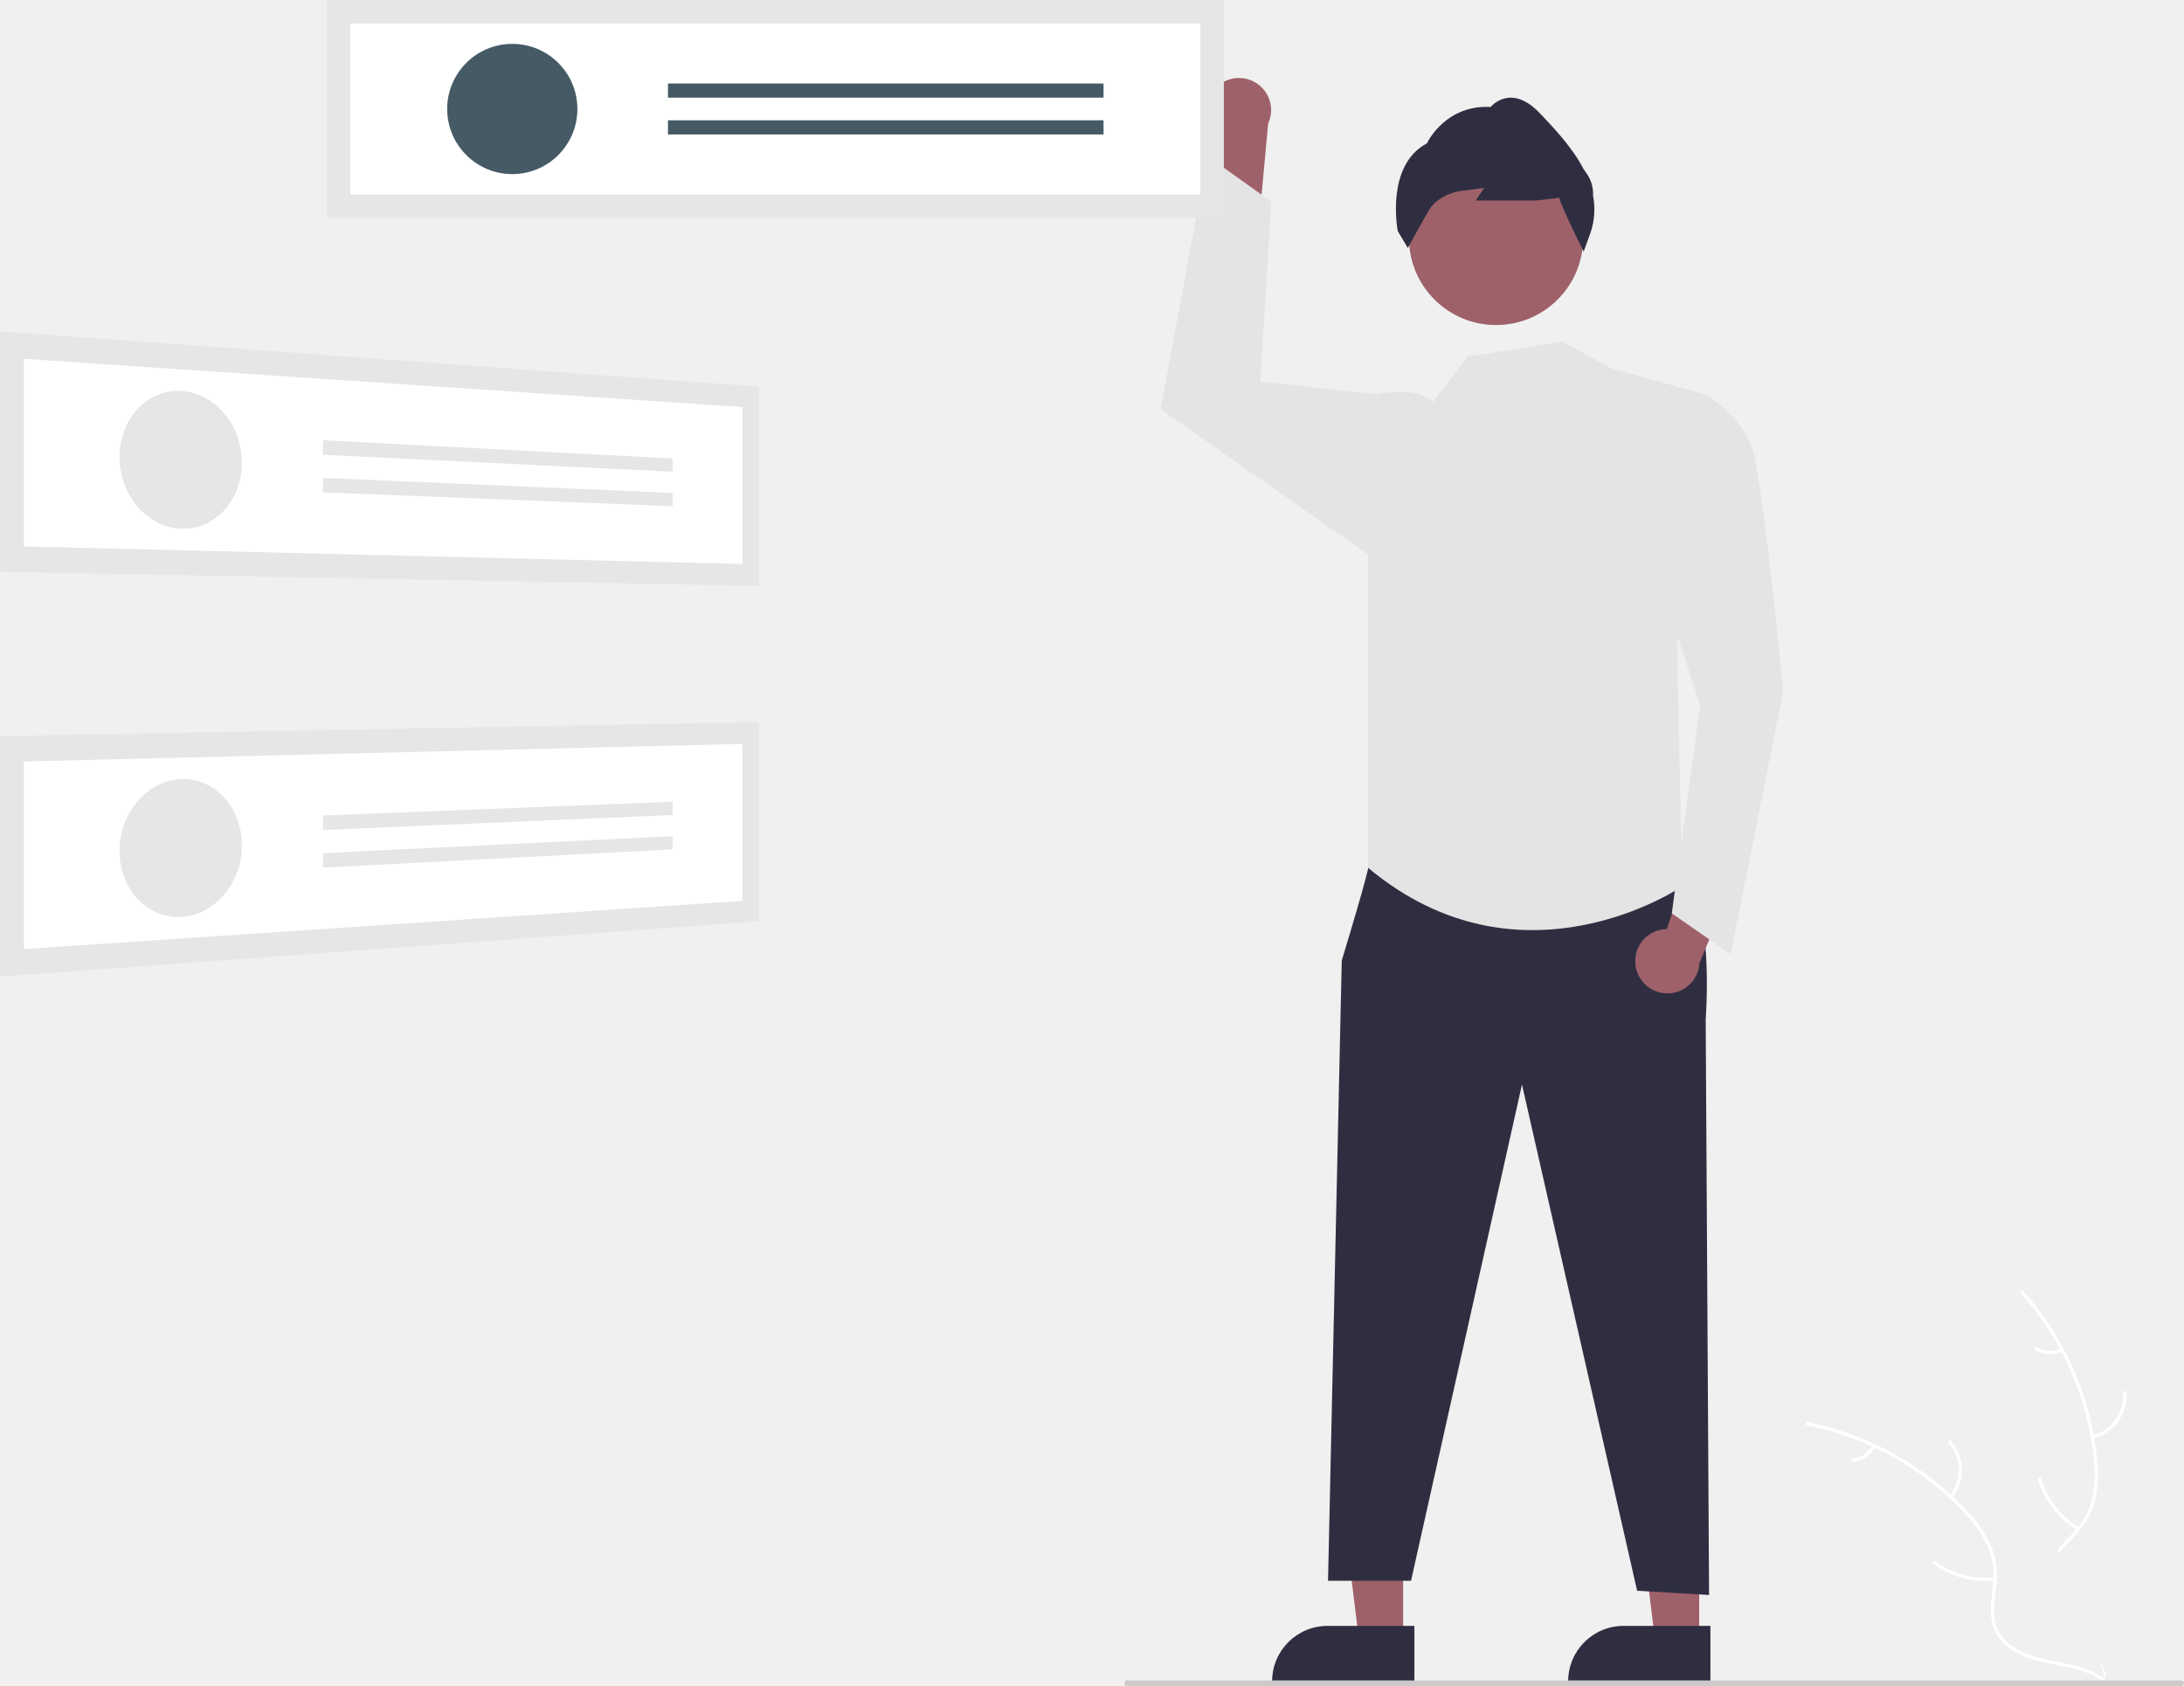
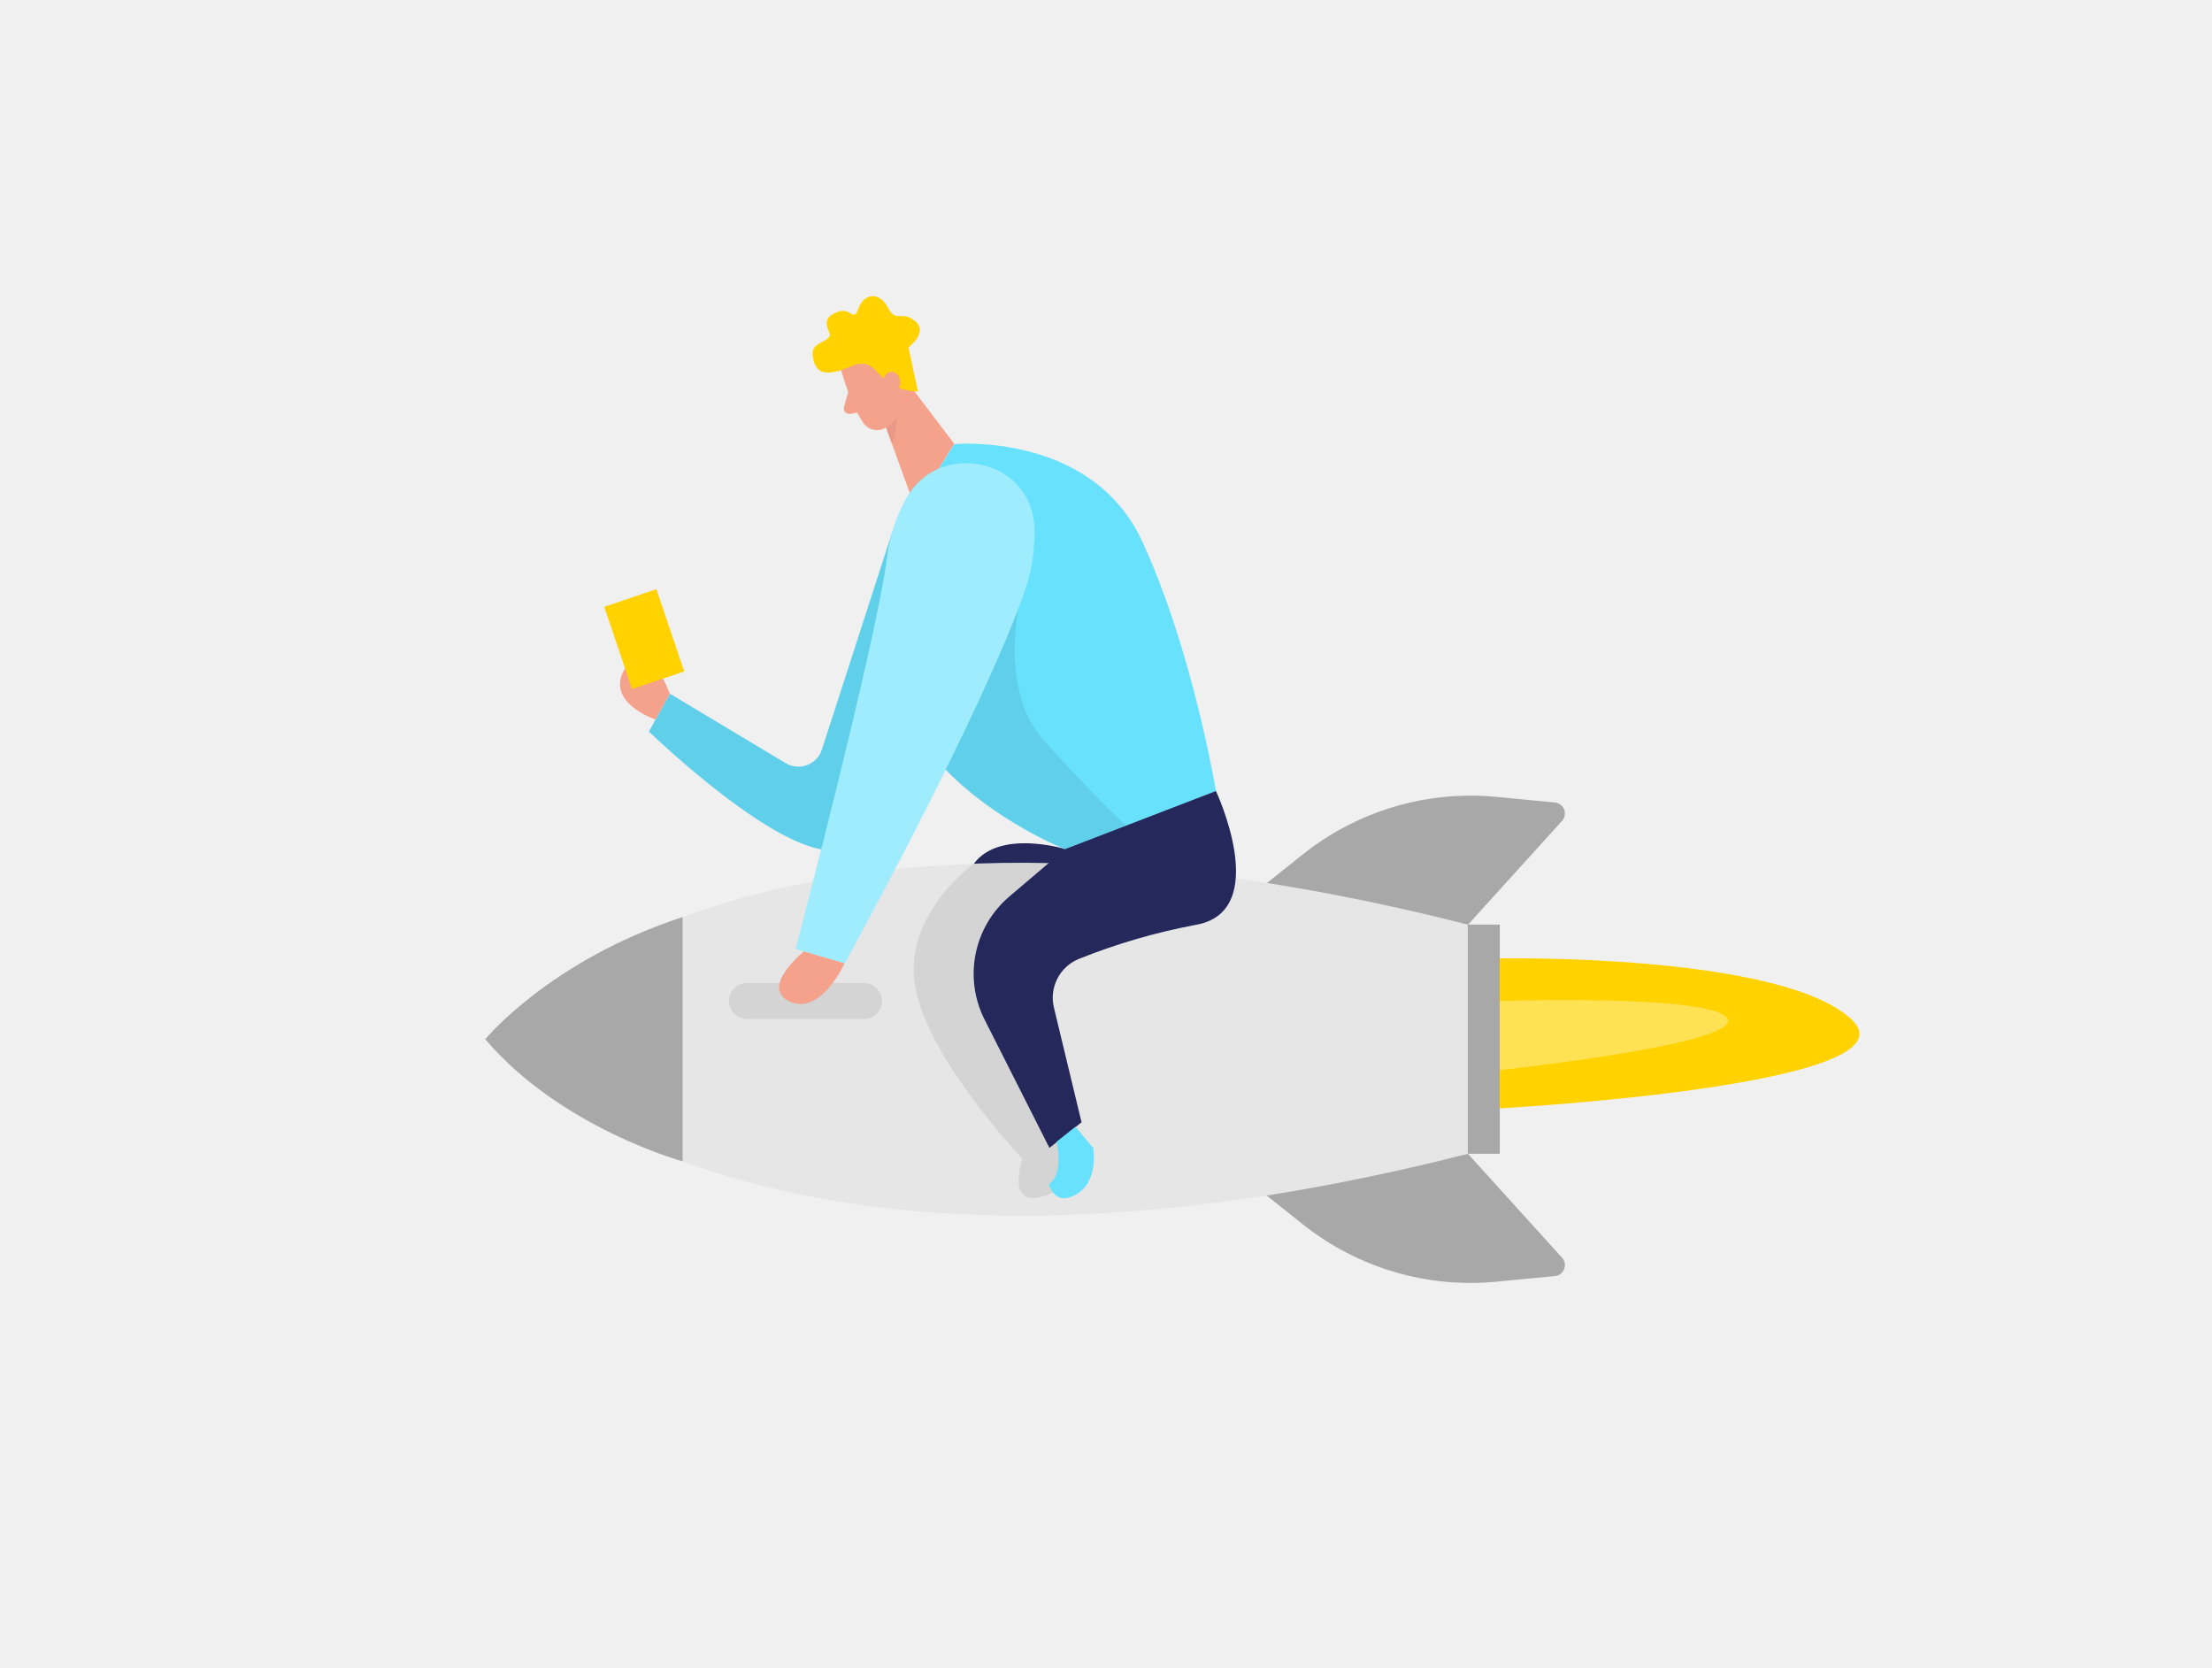
- <svg xmlns="http://www.w3.org/2000/svg" data-name="Layer 1" width="789.382" height="609.376" viewBox="0 0 789.382 609.376">
-   <path d="M981.309,673.983c-3.318-26.678-19.851-52.964-45.294-61.646a123.863,123.863,0,0,1-.006,85.04c-3.91,10.575-9.359,21.93-5.682,32.589,2.288,6.632,7.886,11.706,14.142,14.879,6.257,3.173,13.202,4.685,20.059,6.167l1.35,1.116C976.763,727.547,984.626,700.661,981.309,673.983Z" transform="translate(-205.3091 -145.312)" fill="#f0f0f0" />
-   <path d="M935.762,612.842a105.87,105.87,0,0,1,26.319,59.583,45.591,45.591,0,0,1-.519,14.275,26.149,26.149,0,0,1-6.503,12.128c-2.931,3.221-6.303,6.175-8.4,10.052a16.011,16.011,0,0,0-.782,13.071c1.852,5.311,5.501,9.64,9.218,13.749,4.126,4.563,8.484,9.236,10.238,15.285.213.733,1.337.36,1.125-.371C963.406,740.091,953.19,734.113,948.318,724.635c-2.273-4.423-3.228-9.558-1.096-14.227,1.864-4.083,5.338-7.133,8.334-10.368a27.902,27.902,0,0,0,6.801-11.622,42.148,42.148,0,0,0,1.066-14.203,102.713,102.713,0,0,0-7.502-31.213,107.747,107.747,0,0,0-19.374-31.048c-.507-.567-1.287.325-.784.889Z" transform="translate(-205.3091 -145.312)" fill="#fff" />
-   <path d="M961.762,665.255a15.884,15.884,0,0,0,12.091-16.639c-.06-.76-1.244-.702-1.184.059A14.708,14.708,0,0,1,961.391,664.13c-.742.176-.366,1.3.371,1.125Z" transform="translate(-205.3091 -145.312)" fill="#fff" />
-   <path d="M956.76,697.392a30.615,30.615,0,0,1-13.671-17.632c-.215-.732-1.34-.36-1.125.371A31.844,31.844,0,0,0,956.227,698.45c.657.39,1.186-.671.533-1.058Z" transform="translate(-205.3091 -145.312)" fill="#fff" />
-   <path d="M950.181,632.746a8.991,8.991,0,0,1-8.52-.433c-.652-.398-1.18.663-.533,1.058a10.075,10.075,0,0,0,9.425.499.612.612,0,0,0,.377-.748.595.595,0,0,0-.748-.377Z" transform="translate(-205.3091 -145.312)" fill="#fff" />
-   <path d="M858.461,659.988c.4.26.8.52,1.2.79A118.405,118.405,0,0,1,874.801,672.598c.37.33.74.67,1.1,1.01a124.827,124.827,0,0,1,27.11,37.11,121.222,121.222,0,0,1,6.64,17.18c2.45,8.13,4.46,17.14,9.31,23.79a20.796,20.796,0,0,0,1.62,2h43.83c.1-.05.2-.09.3-.14l1.75.08c-.07-.31-.15-.63-.22-.94-.04-.18-.09-.36-.13-.54-.03-.12-.06-.24-.08-.35-.01-.04-.02-.08-.03-.11-.02-.11-.05-.21-.07-.31q-.66-2.685-1.36-5.37c0-.01,0-.01-.01-.02-3.59-13.63-8.35-27.08-15-39.38-.2-.37-.4-.75-.62-1.12a115.674,115.674,0,0,0-10.39-15.76,102.26,102.26,0,0,0-6.81-7.79,85.037,85.037,0,0,0-21.28-15.94c-15.72-8.3-33.92-11.48-50.72-6.41C859.311,659.718,858.891,659.848,858.461,659.988Z" transform="translate(-205.3091 -145.312)" fill="#f0f0f0" />
-   <path d="M858.559,660.544a105.87,105.87,0,0,1,56.888,31.728,45.592,45.592,0,0,1,8.181,11.71,26.149,26.149,0,0,1,2.109,13.599c-.401,4.336-1.314,8.725-.655,13.084a16.011,16.011,0,0,0,7.245,10.907c4.676,3.126,10.197,4.385,15.638,5.429,6.042,1.159,12.335,2.267,17.377,6.04.611.457,1.285-.517.675-.974-8.773-6.566-20.529-5.188-30.126-9.823-4.478-2.163-8.332-5.688-9.441-10.699-.97-4.382-.033-8.909.412-13.296a27.902,27.902,0,0,0-1.567-13.374,42.148,42.148,0,0,0-7.7-11.981A102.712,102.712,0,0,0,892.813,672.488a107.747,107.747,0,0,0-34.163-13.126c-.746-.148-.832,1.035-.091,1.182Z" transform="translate(-205.3091 -145.312)" fill="#fff" />
-   <path d="M910.875,686.739a15.884,15.884,0,0,0-.364-20.565c-.506-.57-1.416.189-.91.76a14.708,14.708,0,0,1,.299,19.13c-.486.587.491,1.259.974.675Z" transform="translate(-205.3091 -145.312)" fill="#fff" />
-   <path d="M926.23,715.41a30.615,30.615,0,0,1-21.531-5.847c-.613-.455-1.286.52-.675.974a31.844,31.844,0,0,0,22.418,6.039c.759-.084.543-1.25-.212-1.166Z" transform="translate(-205.3091 -145.312)" fill="#fff" />
-   <path d="M882.055,667.755a8.991,8.991,0,0,1-7.064,4.785c-.76.075-.543,1.24.212,1.166a10.075,10.075,0,0,0,7.826-5.276.612.612,0,0,0-.15-.824.595.595,0,0,0-.824.15Z" transform="translate(-205.3091 -145.312)" fill="#fff" />
-   <path d="M644.013,177.913a11.554,11.554,0,0,0,3.482,17.371l-6.756,40.498,19.502-8.655,3.426-37.131A11.616,11.616,0,0,0,644.013,177.913Z" transform="translate(-205.3091 -145.312)" fill="#9e616a" />
-   <polygon points="614.147 592.883 598.201 592.882 590.615 531.376 614.15 531.377 614.147 592.883" fill="#9e616a" />
-   <path d="M823.523,753.652l-51.417-.002V753a20.014,20.014,0,0,1,20.013-20.012h.001l31.404.001Z" transform="translate(-205.3091 -145.312)" fill="#2f2e41" />
-   <polygon points="507.147 592.883 491.201 592.882 483.615 531.376 507.15 531.377 507.147 592.883" fill="#9e616a" />
-   <path d="M716.523,753.652l-51.417-.002V753a20.014,20.014,0,0,1,20.013-20.012h.001l31.404.001Z" transform="translate(-205.3091 -145.312)" fill="#2f2e41" />
-   <path d="M705.809,451.188l-5.96,7.839s-.54,3.661-9.58,33.486L685.309,716.688h30l40.1-179.366,41.618,182.965,26.006,1.534-1.223-207.959s3.285-42.783-8.358-50.728S705.809,451.188,705.809,451.188Z" transform="translate(-205.3091 -145.312)" fill="#2f2e41" />
-   <circle cx="540.732" cy="86.013" r="31.48" fill="#9e616a" />
-   <path d="M777.711,236.253l-.52-1.04c-.804-1.608-7.46-14.975-8.296-18.412l-8.377.985-21.815.003,3.031-4.547-8.014,1.045a18.393,18.393,0,0,0-8.167,3.078,12.513,12.513,0,0,0-3.704,3.819c-2.863,4.902-7.237,12.921-7.281,13.001l-.418.767-3.635-6.114c-.048-.237-4.552-23.731,10.522-31.699.778-1.579,7.403-14,23.061-13.162a9.927,9.927,0,0,1,6.749-3.355c3.576-.187,7.288,1.692,11.015,5.606,4.952,5.199,11.733,12.319,15.835,20.225l1.132,1.614a12.723,12.723,0,0,1,2.264,7.899,26.372,26.372,0,0,1-.899,13.453Z" transform="translate(-205.3091 -145.312)" fill="#2f2e41" />
-   <path d="M770.027,268.729l17.42,9.628,34.218,9.581L811.451,377.483l1.858,88.205s-57.921,39.678-113.46-6.661V348.003l3.286-60.065s13.29-3.776,19.983,2.737l12.692-16.487Z" transform="translate(-205.3091 -145.312)" fill="#e4e4e4" />
-   <polygon points="505.5 150.876 497.825 142.626 455.531 137.835 459.5 72.876 436.441 56.426 419.5 147.876 497.758 202.691 505.5 150.876" fill="#e4e4e4" />
-   <path d="M796.542,494.836a11.554,11.554,0,0,1,11.22-13.71l13.021-38.938,13.167,16.788-14.384,34.403a11.616,11.616,0,0,1-23.025,1.458Z" transform="translate(-205.3091 -145.312)" fill="#9e616a" />
-   <path d="M808.809,298.188l12.855-10.25s13.145,7.25,17.145,20.25,11,87,11,87l-19,95-21.248-14.736,10.248-75.264-18-55Z" transform="translate(-205.3091 -145.312)" fill="#e4e4e4" />
-   <rect x="118.143" width="324.202" height="78.782" fill="#e6e6e6" />
-   <path d="M331.958,215.587H639.148V153.819H331.958Z" transform="translate(-205.3091 -145.312)" fill="#fff" />
-   <circle cx="185.159" cy="39.391" r="23.532" fill="#455a64" />
-   <rect x="241.432" y="30.183" width="157.429" height="5.116" fill="#455a64" />
-   <rect x="241.432" y="43.484" width="157.429" height="5.116" fill="#455a64" />
-   <path id="b9910470-ced5-4346-b4bb-f41b58844e24-911" data-name="Rectangle 1" d="M205.309,265.054l274.314,20.009v72.024l-274.314-5.094Z" transform="translate(-205.3091 -145.312)" fill="#e6e6e6" />
-   <path id="bc7e8449-b99b-4317-a70a-91d17db61b29-912" data-name="Path 1" d="M213.95,342.818l259.684,6.351V292.437L213.95,275.021Z" transform="translate(-205.3091 -145.312)" fill="#fff" />
-   <path id="a430bd6b-b2b0-4af3-a079-7f5fd15b0624-913" data-name="Ellipse 1" d="M270.946,286.623a20.649,20.649,0,0,1,8.555,2.477,23.816,23.816,0,0,1,6.916,5.703,26.934,26.934,0,0,1,4.627,8.072,28.228,28.228,0,0,1,1.69,9.644,26.934,26.934,0,0,1-1.69,9.489,23.921,23.921,0,0,1-4.627,7.653,20.886,20.886,0,0,1-6.916,5.07,19.407,19.407,0,0,1-8.555,1.694,20.486,20.486,0,0,1-8.652-2.223,23.603,23.603,0,0,1-7.138-5.611,26.824,26.824,0,0,1-4.849-8.192,28.217,28.217,0,0,1-1.785-9.9,26.893,26.893,0,0,1,1.785-9.742,23.776,23.776,0,0,1,4.85-7.745,20.739,20.739,0,0,1,7.138-4.958A19.396,19.396,0,0,1,270.946,286.623Z" transform="translate(-205.3091 -145.312)" fill="#e6e6e6" />
-   <path id="af019097-0949-417a-9d8d-f710312ce60c-914" data-name="Rectangle 2" d="M322.037,304.444l126.389,6.586v4.787L322.037,309.677Z" transform="translate(-205.3091 -145.312)" fill="#e6e6e6" />
-   <path id="f94f3612-92b8-42d6-ae14-2a9ea684588e-915" data-name="Rectangle 3" d="M322.037,318.051,448.426,323.477v4.787L322.037,323.284Z" transform="translate(-205.3091 -145.312)" fill="#e6e6e6" />
-   <path id="bb553635-e14d-4b1e-b72c-855829e3ad86-916" data-name="Rectangle 4" d="M205.309,411.367l274.314-5.093v72.024l-274.314,20.009Z" transform="translate(-205.3091 -145.312)" fill="#e6e6e6" />
-   <path id="e92d7e39-9dcb-4c0c-b0b9-55aac094bc0c-917" data-name="Path 2" d="M213.95,488.339l259.684-17.417V414.196l-259.684,6.351Z" transform="translate(-205.3091 -145.312)" fill="#fff" />
-   <path id="f8649409-803b-4d56-993a-4da6ceb3c345-918" data-name="Ellipse 2" d="M248.54,451.712a28.181,28.181,0,0,1,2.184-9.82,26.498,26.498,0,0,1,5.167-7.941,23.201,23.201,0,0,1,7.34-5.246,20.243,20.243,0,0,1,8.712-1.781,19.443,19.443,0,0,1,8.458,2.13,21.183,21.183,0,0,1,6.69,5.422,24.319,24.319,0,0,1,4.308,7.891,27.209,27.209,0,0,1,1.309,9.581,28.197,28.197,0,0,1-2.068,9.568,26.626,26.626,0,0,1-4.94,7.852,23.417,23.417,0,0,1-7.128,5.36,20.389,20.389,0,0,1-8.635,2.043,19.415,19.415,0,0,1-8.574-1.882,21.027,21.027,0,0,1-6.916-5.329,24.184,24.184,0,0,1-4.522-8.005A27.176,27.176,0,0,1,248.54,451.712Z" transform="translate(-205.3091 -145.312)" fill="#e6e6e6" />
-   <path id="f70c4d59-0dd2-4f0b-ba41-17bf719deab5-919" data-name="Rectangle 5" d="M322.037,440.077l126.389-4.98v4.787L322.037,445.309Z" transform="translate(-205.3091 -145.312)" fill="#e6e6e6" />
-   <path id="ba176e8f-fd02-45f1-a5f1-dcef4bb8b7ed-920" data-name="Rectangle 6" d="M322.037,453.682l126.389-6.14v4.787L322.037,458.916Z" transform="translate(-205.3091 -145.312)" fill="#e6e6e6" />
-   <path d="M993.691,754.688h-381a1,1,0,0,1,0-2h381a1,1,0,0,1,0,2Z" transform="translate(-205.3091 -145.312)" fill="#cacaca" />
+ <svg xmlns="http://www.w3.org/2000/svg" id="Layer_1" data-name="Layer 1" viewBox="0 0 400 300" width="406" height="306" class="illustration styles_illustrationTablet__1DWOa">
+   <path d="M192.65,152.79s-14.78-4.54-17.82,5.21,11.78,8.44,11.78,8.44Z" fill="#24285b" />
+   <path d="M161.28,95.66l-12.65,39.13a4.47,4.47,0,0,1-6.56,2.46L121.14,124.7l-3.8,6.83s24.76,24,34.67,21.26,22.82-27.08,22.82-27.08Z" fill="#68e1fd" class="fill-primary" />
+   <path d="M161.28,95.66l-12.65,39.13a4.47,4.47,0,0,1-6.56,2.46L121.14,124.7l-3.8,6.83s24.76,24,34.67,21.26,22.82-27.08,22.82-27.08Z" opacity="0.08" />
+   <polygon points="160.67 63.83 172.56 79.52 165.43 90.95 158.46 71.65 160.67 63.83" fill="#f4a28c" />
+   <path d="M159.42,74.72a7.12,7.12,0,0,0,2.11-3.51s1.56,3.25-.25,8.25Z" fill="#ce8172" opacity="0.31" />
+   <path d="M152.21,66.54s1.58,5.8,3.9,9.18a3,3,0,0,0,4.21.76,6.64,6.64,0,0,0,3.15-6.5l-.13-5.54a5.4,5.4,0,0,0-4.23-4.58C155.1,58.74,151.06,63.06,152.21,66.54Z" fill="#f4a28c" />
+   <path d="M153.39,70.14l-.77,2.75a1,1,0,0,0,1.09,1.21l2.3-.39Z" fill="#f4a28c" />
+   <path d="M166,70.07l-1.72-8s3.71-2.75,1.15-4.79-3.3.55-4.91-2.46-4.39-2.38-5.28.22-1.28-.2-3.63.58-2.44,2-1.65,3.74-3.26,1.52-3,4,1.18,4.62,6.79,2.2S157.69,69.65,166,70.07Z" fill="#ffd200" class="fill-warning" />
+   <path d="M160,69.16s-.76-2.19.94-2.62,2.8,2.71.7,3.82Z" fill="#f4a28c" />
+   <path d="M226.31,213.24l9.31,7.42A48.68,48.68,0,0,0,270.68,231l10.47-1a2,2,0,0,0,1.3-3.35l-17-18.76Z" fill="#a8a8a8" />
+   <path d="M226.31,161.15l9.31-7.42a48.63,48.63,0,0,1,35.06-10.37l10.47,1a2,2,0,0,1,1.3,3.35l-17,18.76Z" fill="#a8a8a8" />
+   <path d="M87.75,187.17S131.68,242,265.42,207.89V166.44C131.68,132.35,87.75,187.17,87.75,187.17Z" fill="#e6e6e6" />
+   <path d="M176.11,155.43s-12.92,9.11-10.6,22.28,19.37,31.07,19.37,31.07-3.88,11.31,6.92,5.4l1.95-5.57-8.53-21.44-2.37-18.75,6.88-13.15Z" opacity="0.08" />
+   <path d="M165.43,91l7.13-11.44s24.83-2.27,34,17.61,13.33,45.17,13.33,45.17l-27.23,10.5S142.64,133.62,165.43,91Z" fill="#68e1fd" class="fill-primary" />
+   <path d="M219.88,142.29s10.25,21.81-3.7,24.21a112.32,112.32,0,0,0-21,6.11,7.59,7.59,0,0,0-4.6,8.83l5,20.75-5.81,4.63L178,183.53a18.35,18.35,0,0,1,4.55-22.19l10.06-8.55Z" fill="#24285b" />
+   <path d="M184.23,109s-3.4,15.16,4.36,23.94,15,15.58,15,15.58l-11,4.24S179.1,147.21,171,138.4,176.15,106.36,184.23,109Z" opacity="0.08" />
+   <path d="M187.07,94.49c-.69-12.42-17.42-15.86-23.3-4.9A29,29,0,0,0,160.4,100c-1.59,13.77-16.49,70.85-16.49,70.85l8.82,2.58S176.7,130.06,185,107A32,32,0,0,0,187.07,94.49Z" fill="#68e1fd" class="fill-primary" />
+   <rect x="131.84" y="177" width="27.64" height="6.52" rx="3.26" fill="#878787" opacity="0.19" />
+   <path d="M187.07,94.49c-.69-12.42-17.42-15.86-23.3-4.9A29,29,0,0,0,160.4,100c-1.59,13.77-16.49,70.85-16.49,70.85l8.82,2.58S176.7,130.06,185,107A32,32,0,0,0,187.07,94.49Z" fill="#fff" opacity="0.36" />
+   <path d="M145.36,171.29s-8.12,6.61-2.5,9.09,9.87-6.93,9.87-6.93Z" fill="#f4a28c" />
+   <rect x="265.42" y="166.44" width="5.79" height="41.44" fill="#a8a8a8" />
+   <path d="M271.21,172.55s50.68-.94,63.57,11-63.57,16.12-63.57,16.12Z" fill="#ffd200" class="fill-warning" />
+   <path d="M271.21,180.26s39-1.31,41.23,3.26-41.23,9.23-41.23,9.23Z" fill="#fff" opacity="0.33" />
+   <path d="M118.55,129.36s-9.48-3.14-5.43-9.39,8,4.73,8,4.73Z" fill="#f4a28c" />
+   <rect x="111.52" y="106.97" width="9.96" height="15.7" transform="translate(-30.65 43.39) rotate(-18.69)" fill="#ffd200" class="fill-warning" />
+   <path d="M191.07,205.71s1.38,5.94-1.39,7.63c0,0,.94,4.22,5,1.85s3-8.37,3-8.37L194.47,203Z" fill="#68e1fd" class="fill-primary" />
+   <path d="M123.44,165.08v44.17s-22-6-35.69-22.08C87.75,187.17,99.48,172.88,123.44,165.08Z" fill="#a8a8a8" />
</svg>
